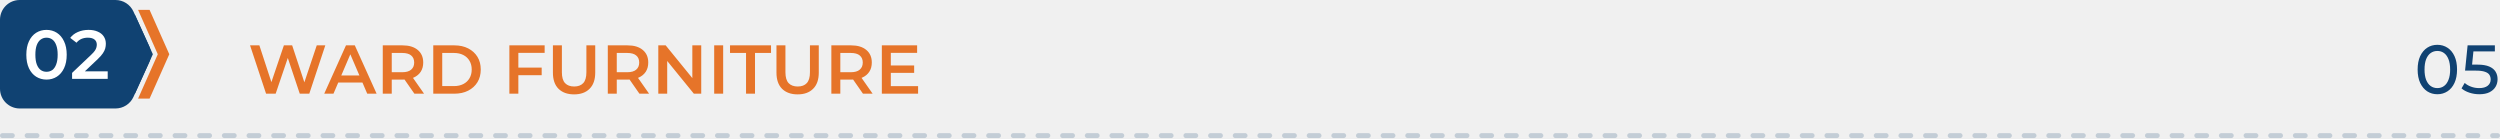
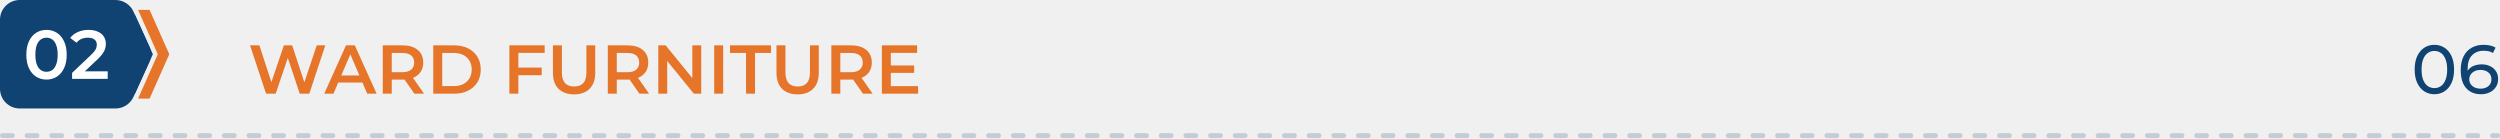
<svg xmlns="http://www.w3.org/2000/svg" width="507" height="28" viewBox="0 0 507 28" fill="none">
  <path d="M0 4C0 1.791 1.791 0 4 0H23.424C24.993 0 26.417 0.917 27.066 2.345L30.248 9.345C30.726 10.396 30.726 11.604 30.248 12.655L27.066 19.655C26.417 21.083 24.993 22 23.424 22H4C1.791 22 0 20.209 0 18V4Z" fill="#104272" />
  <g clip-path="url(#clip0_765_328)">
    <path d="M0 0H26L31 11L26 22H0V0Z" fill="#104272" />
    <path d="M9.427 16.14C8.652 16.14 7.952 15.944 7.327 15.552C6.711 15.16 6.225 14.591 5.871 13.844C5.516 13.088 5.339 12.173 5.339 11.1C5.339 10.027 5.516 9.117 5.871 8.37C6.225 7.614 6.711 7.04 7.327 6.648C7.952 6.256 8.652 6.06 9.427 6.06C10.211 6.06 10.911 6.256 11.527 6.648C12.143 7.04 12.628 7.614 12.983 8.37C13.347 9.117 13.529 10.027 13.529 11.1C13.529 12.173 13.347 13.088 12.983 13.844C12.628 14.591 12.143 15.16 11.527 15.552C10.911 15.944 10.211 16.14 9.427 16.14ZM9.427 14.558C9.884 14.558 10.281 14.437 10.617 14.194C10.953 13.942 11.214 13.559 11.401 13.046C11.597 12.533 11.695 11.884 11.695 11.1C11.695 10.307 11.597 9.658 11.401 9.154C11.214 8.641 10.953 8.263 10.617 8.02C10.281 7.768 9.884 7.642 9.427 7.642C8.988 7.642 8.596 7.768 8.251 8.02C7.915 8.263 7.649 8.641 7.453 9.154C7.266 9.658 7.173 10.307 7.173 11.1C7.173 11.884 7.266 12.533 7.453 13.046C7.649 13.559 7.915 13.942 8.251 14.194C8.596 14.437 8.988 14.558 9.427 14.558ZM14.619 16V14.782L18.511 11.086C18.838 10.778 19.08 10.507 19.239 10.274C19.398 10.041 19.5 9.826 19.547 9.63C19.603 9.425 19.631 9.233 19.631 9.056C19.631 8.608 19.477 8.263 19.169 8.02C18.861 7.768 18.408 7.642 17.811 7.642C17.335 7.642 16.901 7.726 16.509 7.894C16.126 8.062 15.795 8.319 15.515 8.664L14.241 7.684C14.624 7.171 15.137 6.774 15.781 6.494C16.434 6.205 17.162 6.06 17.965 6.06C18.674 6.06 19.29 6.177 19.813 6.41C20.345 6.634 20.751 6.956 21.031 7.376C21.32 7.796 21.465 8.295 21.465 8.874C21.465 9.191 21.423 9.509 21.339 9.826C21.255 10.134 21.096 10.461 20.863 10.806C20.63 11.151 20.289 11.539 19.841 11.968L16.495 15.146L16.117 14.46H21.843V16H14.619Z" fill="white" />
  </g>
  <path d="M32 11L28 2H30.333L34.333 11L30.333 20H28L32 11Z" fill="#E67429" />
-   <path d="M53.959 19L50.711 9.2H52.601L55.499 18.062H54.561L57.571 9.2H59.251L62.177 18.062H61.267L64.235 9.2H65.971L62.723 19H60.791L58.117 11.006H58.621L55.905 19H53.959ZM65.753 19L70.163 9.2H71.955L76.379 19H74.475L70.681 10.166H71.409L67.629 19H65.753ZM67.783 16.732L68.273 15.304H73.565L74.055 16.732H67.783ZM77.626 19V9.2H81.644C82.95 9.2 83.972 9.508 84.71 10.124C85.456 10.74 85.83 11.594 85.83 12.686C85.83 13.405 85.662 14.025 85.326 14.548C84.99 15.061 84.509 15.458 83.884 15.738C83.268 16.009 82.526 16.144 81.658 16.144H78.634L79.446 15.318V19H77.626ZM84.038 19L81.56 15.444H83.506L85.998 19H84.038ZM79.446 15.514L78.634 14.646H81.574C82.376 14.646 82.978 14.473 83.38 14.128C83.79 13.783 83.996 13.302 83.996 12.686C83.996 12.061 83.79 11.58 83.38 11.244C82.978 10.908 82.376 10.74 81.574 10.74H78.634L79.446 9.844V15.514ZM87.866 19V9.2H92.15C93.214 9.2 94.147 9.405 94.95 9.816C95.752 10.227 96.378 10.796 96.826 11.524C97.274 12.252 97.498 13.111 97.498 14.1C97.498 15.08 97.274 15.939 96.826 16.676C96.378 17.404 95.752 17.973 94.95 18.384C94.147 18.795 93.214 19 92.15 19H87.866ZM89.686 17.46H92.066C92.794 17.46 93.428 17.32 93.97 17.04C94.511 16.76 94.927 16.368 95.216 15.864C95.514 15.36 95.664 14.772 95.664 14.1C95.664 13.419 95.514 12.831 95.216 12.336C94.927 11.832 94.511 11.44 93.97 11.16C93.428 10.88 92.794 10.74 92.066 10.74H89.686V17.46ZM103.301 19V9.2H110.455V10.726H105.121V19H103.301ZM104.967 15.248V13.708H109.853V15.248H104.967ZM116.429 19.14C115.085 19.14 114.031 18.762 113.265 18.006C112.509 17.25 112.131 16.158 112.131 14.73V9.2H113.951V14.66C113.951 15.668 114.166 16.401 114.595 16.858C115.034 17.315 115.65 17.544 116.443 17.544C117.237 17.544 117.848 17.315 118.277 16.858C118.707 16.401 118.921 15.668 118.921 14.66V9.2H120.713V14.73C120.713 16.158 120.331 17.25 119.565 18.006C118.809 18.762 117.764 19.14 116.429 19.14ZM123.262 19V9.2H127.28C128.587 9.2 129.609 9.508 130.346 10.124C131.093 10.74 131.466 11.594 131.466 12.686C131.466 13.405 131.298 14.025 130.962 14.548C130.626 15.061 130.146 15.458 129.52 15.738C128.904 16.009 128.162 16.144 127.294 16.144H124.27L125.082 15.318V19H123.262ZM129.674 19L127.196 15.444H129.142L131.634 19H129.674ZM125.082 15.514L124.27 14.646H127.21C128.013 14.646 128.615 14.473 129.016 14.128C129.427 13.783 129.632 13.302 129.632 12.686C129.632 12.061 129.427 11.58 129.016 11.244C128.615 10.908 128.013 10.74 127.21 10.74H124.27L125.082 9.844V15.514ZM133.503 19V9.2H135.001L141.147 16.746H140.405V9.2H142.211V19H140.713L134.567 11.454H135.309V19H133.503ZM144.837 19V9.2H146.657V19H144.837ZM151.295 19V10.74H148.047V9.2H156.363V10.74H153.115V19H151.295ZM161.765 19.14C160.421 19.14 159.367 18.762 158.601 18.006C157.845 17.25 157.467 16.158 157.467 14.73V9.2H159.287V14.66C159.287 15.668 159.502 16.401 159.931 16.858C160.37 17.315 160.986 17.544 161.779 17.544C162.573 17.544 163.184 17.315 163.613 16.858C164.043 16.401 164.257 15.668 164.257 14.66V9.2H166.049V14.73C166.049 16.158 165.667 17.25 164.901 18.006C164.145 18.762 163.1 19.14 161.765 19.14ZM168.598 19V9.2H172.616C173.923 9.2 174.945 9.508 175.682 10.124C176.429 10.74 176.802 11.594 176.802 12.686C176.802 13.405 176.634 14.025 176.298 14.548C175.962 15.061 175.482 15.458 174.856 15.738C174.24 16.009 173.498 16.144 172.63 16.144H169.606L170.418 15.318V19H168.598ZM175.01 19L172.532 15.444H174.478L176.97 19H175.01ZM170.418 15.514L169.606 14.646H172.546C173.349 14.646 173.951 14.473 174.352 14.128C174.763 13.783 174.968 13.302 174.968 12.686C174.968 12.061 174.763 11.58 174.352 11.244C173.951 10.908 173.349 10.74 172.546 10.74H169.606L170.418 9.844V15.514ZM178.838 19V9.2H185.992V10.726H180.658V17.474H186.188V19H178.838ZM180.518 14.772V13.274H185.39V14.772H180.518Z" fill="#E67429" />
-   <path d="M494.299 19.112C493.534 19.112 492.848 18.916 492.241 18.524C491.644 18.132 491.168 17.563 490.813 16.816C490.468 16.069 490.295 15.164 490.295 14.1C490.295 13.036 490.468 12.131 490.813 11.384C491.168 10.637 491.644 10.068 492.241 9.676C492.848 9.284 493.534 9.088 494.299 9.088C495.055 9.088 495.736 9.284 496.343 9.676C496.95 10.068 497.426 10.637 497.771 11.384C498.116 12.131 498.289 13.036 498.289 14.1C498.289 15.164 498.116 16.069 497.771 16.816C497.426 17.563 496.95 18.132 496.343 18.524C495.736 18.916 495.055 19.112 494.299 19.112ZM494.299 17.866C494.812 17.866 495.26 17.726 495.643 17.446C496.035 17.166 496.338 16.746 496.553 16.186C496.777 15.626 496.889 14.931 496.889 14.1C496.889 13.269 496.777 12.574 496.553 12.014C496.338 11.454 496.035 11.034 495.643 10.754C495.26 10.474 494.812 10.334 494.299 10.334C493.786 10.334 493.333 10.474 492.941 10.754C492.549 11.034 492.241 11.454 492.017 12.014C491.802 12.574 491.695 13.269 491.695 14.1C491.695 14.931 491.802 15.626 492.017 16.186C492.241 16.746 492.549 17.166 492.941 17.446C493.333 17.726 493.786 17.866 494.299 17.866ZM502.797 19.112C502.106 19.112 501.434 19.005 500.781 18.79C500.137 18.575 499.61 18.286 499.199 17.922L499.843 16.816C500.17 17.124 500.594 17.376 501.117 17.572C501.64 17.768 502.195 17.866 502.783 17.866C503.53 17.866 504.104 17.707 504.505 17.39C504.906 17.073 505.107 16.648 505.107 16.116C505.107 15.752 505.018 15.435 504.841 15.164C504.664 14.893 504.356 14.688 503.917 14.548C503.488 14.399 502.895 14.324 502.139 14.324H499.913L500.431 9.2H505.961V10.418H500.949L501.677 9.732L501.271 13.778L500.543 13.106H502.433C503.413 13.106 504.202 13.232 504.799 13.484C505.396 13.736 505.83 14.086 506.101 14.534C506.372 14.973 506.507 15.481 506.507 16.06C506.507 16.62 506.372 17.133 506.101 17.6C505.83 18.057 505.42 18.426 504.869 18.706C504.328 18.977 503.637 19.112 502.797 19.112Z" fill="#104272" />
+   <path d="M53.959 19L50.712 9.2H52.602L55.499 18.062H54.562L57.572 9.2H59.252L62.178 18.062H61.267L64.236 9.2H65.972L62.724 19H60.791L58.117 11.006H58.621L55.906 19H53.959ZM65.754 19L70.164 9.2H71.956L76.38 19H74.476L70.682 10.166H71.41L67.63 19H65.754ZM67.784 16.732L68.274 15.304H73.566L74.056 16.732H67.784ZM77.626 19V9.2H81.644C82.951 9.2 83.973 9.508 84.71 10.124C85.457 10.74 85.83 11.594 85.83 12.686C85.83 13.405 85.662 14.025 85.326 14.548C84.99 15.061 84.509 15.458 83.884 15.738C83.268 16.009 82.526 16.144 81.658 16.144H78.634L79.446 15.318V19H77.626ZM84.038 19L81.56 15.444H83.506L85.998 19H84.038ZM79.446 15.514L78.634 14.646H81.574C82.377 14.646 82.979 14.473 83.38 14.128C83.791 13.783 83.996 13.302 83.996 12.686C83.996 12.061 83.791 11.58 83.38 11.244C82.979 10.908 82.377 10.74 81.574 10.74H78.634L79.446 9.844V15.514ZM87.866 19V9.2H92.15C93.214 9.2 94.148 9.405 94.95 9.816C95.753 10.227 96.378 10.796 96.826 11.524C97.274 12.252 97.498 13.111 97.498 14.1C97.498 15.08 97.274 15.939 96.826 16.676C96.378 17.404 95.753 17.973 94.95 18.384C94.148 18.795 93.214 19 92.15 19H87.866ZM89.686 17.46H92.066C92.794 17.46 93.429 17.32 93.97 17.04C94.512 16.76 94.927 16.368 95.216 15.864C95.515 15.36 95.664 14.772 95.664 14.1C95.664 13.419 95.515 12.831 95.216 12.336C94.927 11.832 94.512 11.44 93.97 11.16C93.429 10.88 92.794 10.74 92.066 10.74H89.686V17.46ZM103.302 19V9.2H110.456V10.726H105.122V19H103.302ZM104.968 15.248V13.708H109.854V15.248H104.968ZM116.43 19.14C115.086 19.14 114.031 18.762 113.266 18.006C112.51 17.25 112.132 16.158 112.132 14.73V9.2H113.952V14.66C113.952 15.668 114.167 16.401 114.596 16.858C115.035 17.315 115.651 17.544 116.444 17.544C117.237 17.544 117.849 17.315 118.278 16.858C118.707 16.401 118.922 15.668 118.922 14.66V9.2H120.714V14.73C120.714 16.158 120.331 17.25 119.566 18.006C118.81 18.762 117.765 19.14 116.43 19.14ZM123.263 19V9.2H127.281C128.587 9.2 129.609 9.508 130.347 10.124C131.093 10.74 131.467 11.594 131.467 12.686C131.467 13.405 131.299 14.025 130.963 14.548C130.627 15.061 130.146 15.458 129.521 15.738C128.905 16.009 128.163 16.144 127.295 16.144H124.271L125.083 15.318V19H123.263ZM129.675 19L127.197 15.444H129.143L131.635 19H129.675ZM125.083 15.514L124.271 14.646H127.211C128.013 14.646 128.615 14.473 129.017 14.128C129.427 13.783 129.633 13.302 129.633 12.686C129.633 12.061 129.427 11.58 129.017 11.244C128.615 10.908 128.013 10.74 127.211 10.74H124.271L125.083 9.844V15.514ZM133.503 19V9.2H135.001L141.147 16.746H140.405V9.2H142.211V19H140.713L134.567 11.454H135.309V19H133.503ZM144.837 19V9.2H146.657V19H144.837ZM151.296 19V10.74H148.048V9.2H156.364V10.74H153.116V19H151.296ZM161.766 19.14C160.422 19.14 159.367 18.762 158.602 18.006C157.846 17.25 157.468 16.158 157.468 14.73V9.2H159.288V14.66C159.288 15.668 159.503 16.401 159.932 16.858C160.371 17.315 160.987 17.544 161.78 17.544C162.573 17.544 163.185 17.315 163.614 16.858C164.043 16.401 164.258 15.668 164.258 14.66V9.2H166.05V14.73C166.05 16.158 165.667 17.25 164.902 18.006C164.146 18.762 163.101 19.14 161.766 19.14ZM168.599 19V9.2H172.617C173.923 9.2 174.945 9.508 175.683 10.124C176.429 10.74 176.803 11.594 176.803 12.686C176.803 13.405 176.635 14.025 176.299 14.548C175.963 15.061 175.482 15.458 174.857 15.738C174.241 16.009 173.499 16.144 172.631 16.144H169.607L170.419 15.318V19H168.599ZM175.011 19L172.533 15.444H174.479L176.971 19H175.011ZM170.419 15.514L169.607 14.646H172.547C173.349 14.646 173.951 14.473 174.353 14.128C174.763 13.783 174.969 13.302 174.969 12.686C174.969 12.061 174.763 11.58 174.353 11.244C173.951 10.908 173.349 10.74 172.547 10.74H169.607L170.419 9.844V15.514ZM178.839 19V9.2H185.993V10.726H180.659V17.474H186.189V19H178.839ZM180.519 14.772V13.274H185.391V14.772H180.519Z" fill="#E67429" />
+   <path d="M493.697 19.112C492.932 19.112 492.246 18.916 491.639 18.524C491.042 18.132 490.566 17.563 490.211 16.816C489.866 16.069 489.693 15.164 489.693 14.1C489.693 13.036 489.866 12.131 490.211 11.384C490.566 10.637 491.042 10.068 491.639 9.676C492.246 9.284 492.932 9.088 493.697 9.088C494.453 9.088 495.135 9.284 495.741 9.676C496.348 10.068 496.824 10.637 497.169 11.384C497.515 12.131 497.687 13.036 497.687 14.1C497.687 15.164 497.515 16.069 497.169 16.816C496.824 17.563 496.348 18.132 495.741 18.524C495.135 18.916 494.453 19.112 493.697 19.112ZM493.697 17.866C494.211 17.866 494.659 17.726 495.041 17.446C495.433 17.166 495.737 16.746 495.951 16.186C496.175 15.626 496.287 14.931 496.287 14.1C496.287 13.269 496.175 12.574 495.951 12.014C495.737 11.454 495.433 11.034 495.041 10.754C494.659 10.474 494.211 10.334 493.697 10.334C493.184 10.334 492.731 10.474 492.339 10.754C491.947 11.034 491.639 11.454 491.415 12.014C491.201 12.574 491.093 13.269 491.093 14.1C491.093 14.931 491.201 15.626 491.415 16.186C491.639 16.746 491.947 17.166 492.339 17.446C492.731 17.726 493.184 17.866 493.697 17.866ZM503.147 19.112C502.279 19.112 501.537 18.921 500.921 18.538C500.305 18.155 499.834 17.605 499.507 16.886C499.19 16.158 499.031 15.271 499.031 14.226C499.031 13.115 499.227 12.177 499.619 11.412C500.011 10.647 500.557 10.068 501.257 9.676C501.957 9.284 502.76 9.088 503.665 9.088C504.132 9.088 504.575 9.135 504.995 9.228C505.425 9.321 505.793 9.466 506.101 9.662L505.569 10.754C505.317 10.577 505.028 10.455 504.701 10.39C504.384 10.325 504.048 10.292 503.693 10.292C502.695 10.292 501.901 10.605 501.313 11.23C500.725 11.846 500.431 12.765 500.431 13.988C500.431 14.184 500.441 14.417 500.459 14.688C500.478 14.959 500.525 15.225 500.599 15.486L500.123 15.01C500.263 14.581 500.483 14.221 500.781 13.932C501.089 13.633 501.453 13.414 501.873 13.274C502.303 13.125 502.765 13.05 503.259 13.05C503.913 13.05 504.491 13.171 504.995 13.414C505.499 13.657 505.896 14.002 506.185 14.45C506.475 14.889 506.619 15.411 506.619 16.018C506.619 16.643 506.465 17.189 506.157 17.656C505.849 18.123 505.434 18.482 504.911 18.734C504.389 18.986 503.801 19.112 503.147 19.112ZM503.091 17.978C503.521 17.978 503.894 17.899 504.211 17.74C504.538 17.581 504.795 17.362 504.981 17.082C505.168 16.793 505.261 16.457 505.261 16.074C505.261 15.495 505.061 15.038 504.659 14.702C504.258 14.357 503.712 14.184 503.021 14.184C502.573 14.184 502.181 14.268 501.845 14.436C501.509 14.604 501.243 14.833 501.047 15.122C500.861 15.402 500.767 15.724 500.767 16.088C500.767 16.424 500.856 16.737 501.033 17.026C501.211 17.306 501.472 17.535 501.817 17.712C502.163 17.889 502.587 17.978 503.091 17.978Z" fill="#104272" />
  <line x1="0.5" y1="27.5" x2="506.5" y2="27.5" stroke="#104272" stroke-opacity="0.2" stroke-linecap="round" stroke-dasharray="2 3" />
  <defs>
    <clipPath id="clip0_765_328">
      <rect width="28" height="16" fill="white" transform="translate(3 3)" />
    </clipPath>
  </defs>
</svg>
